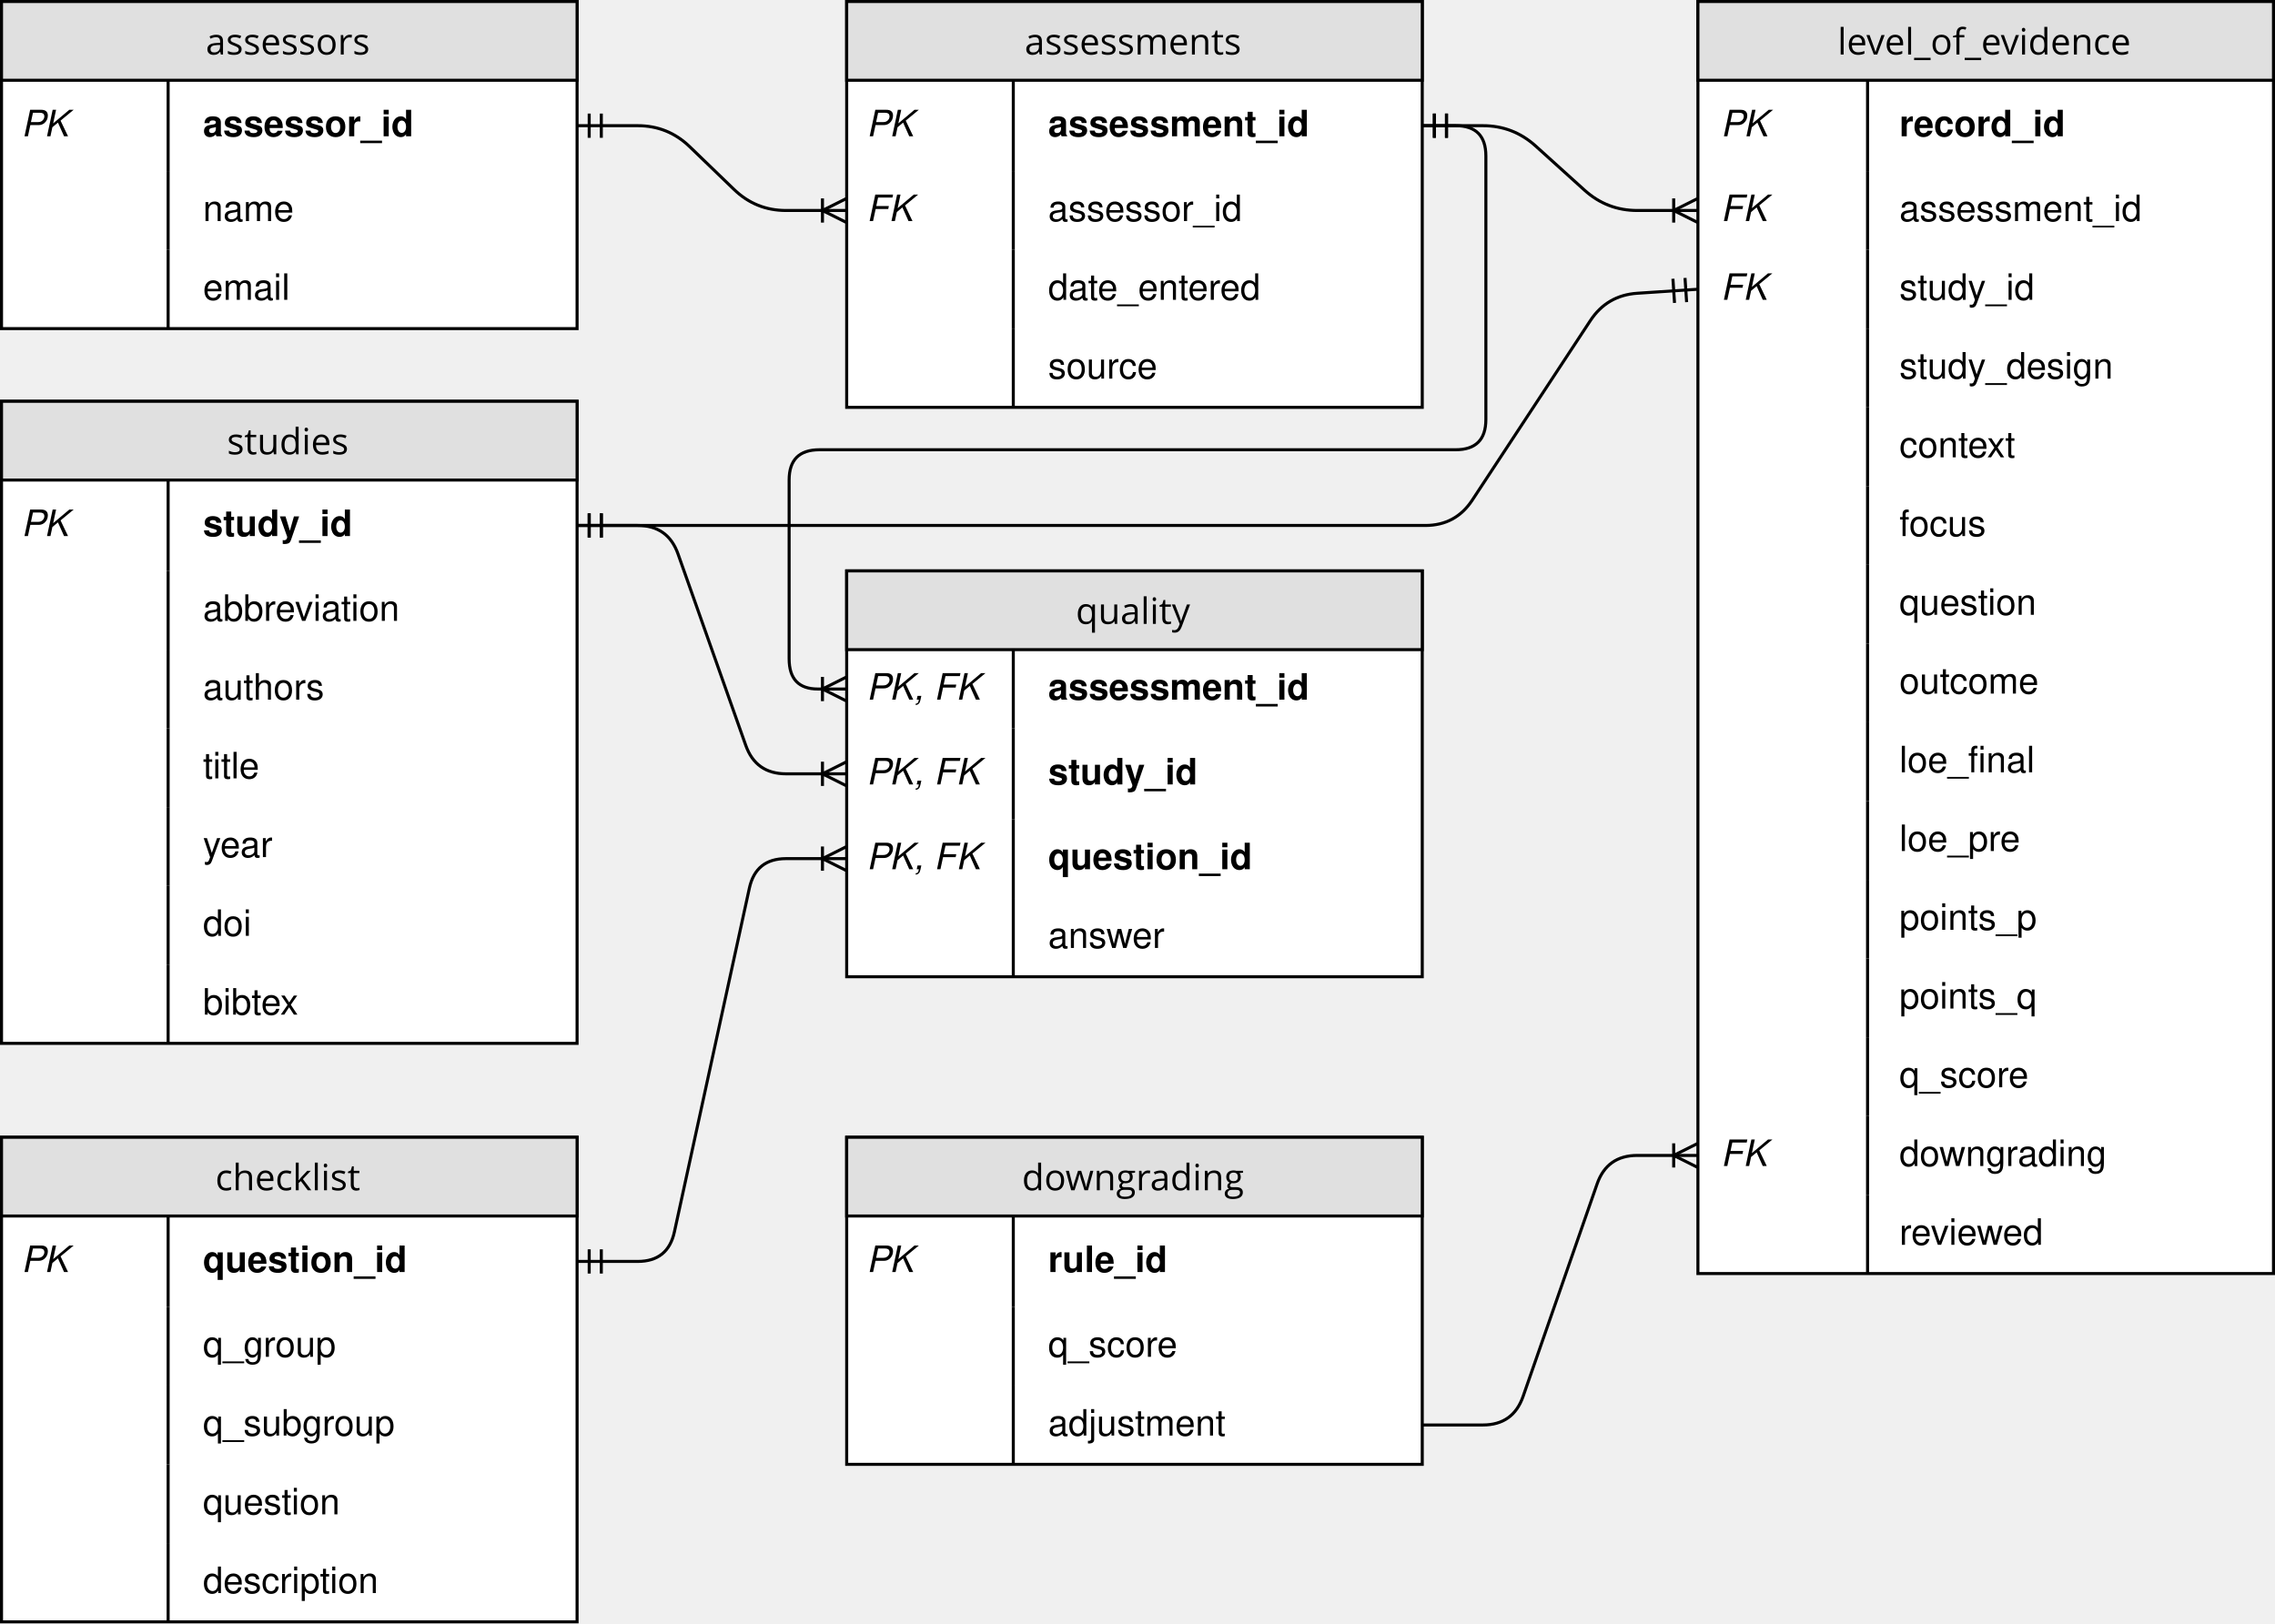
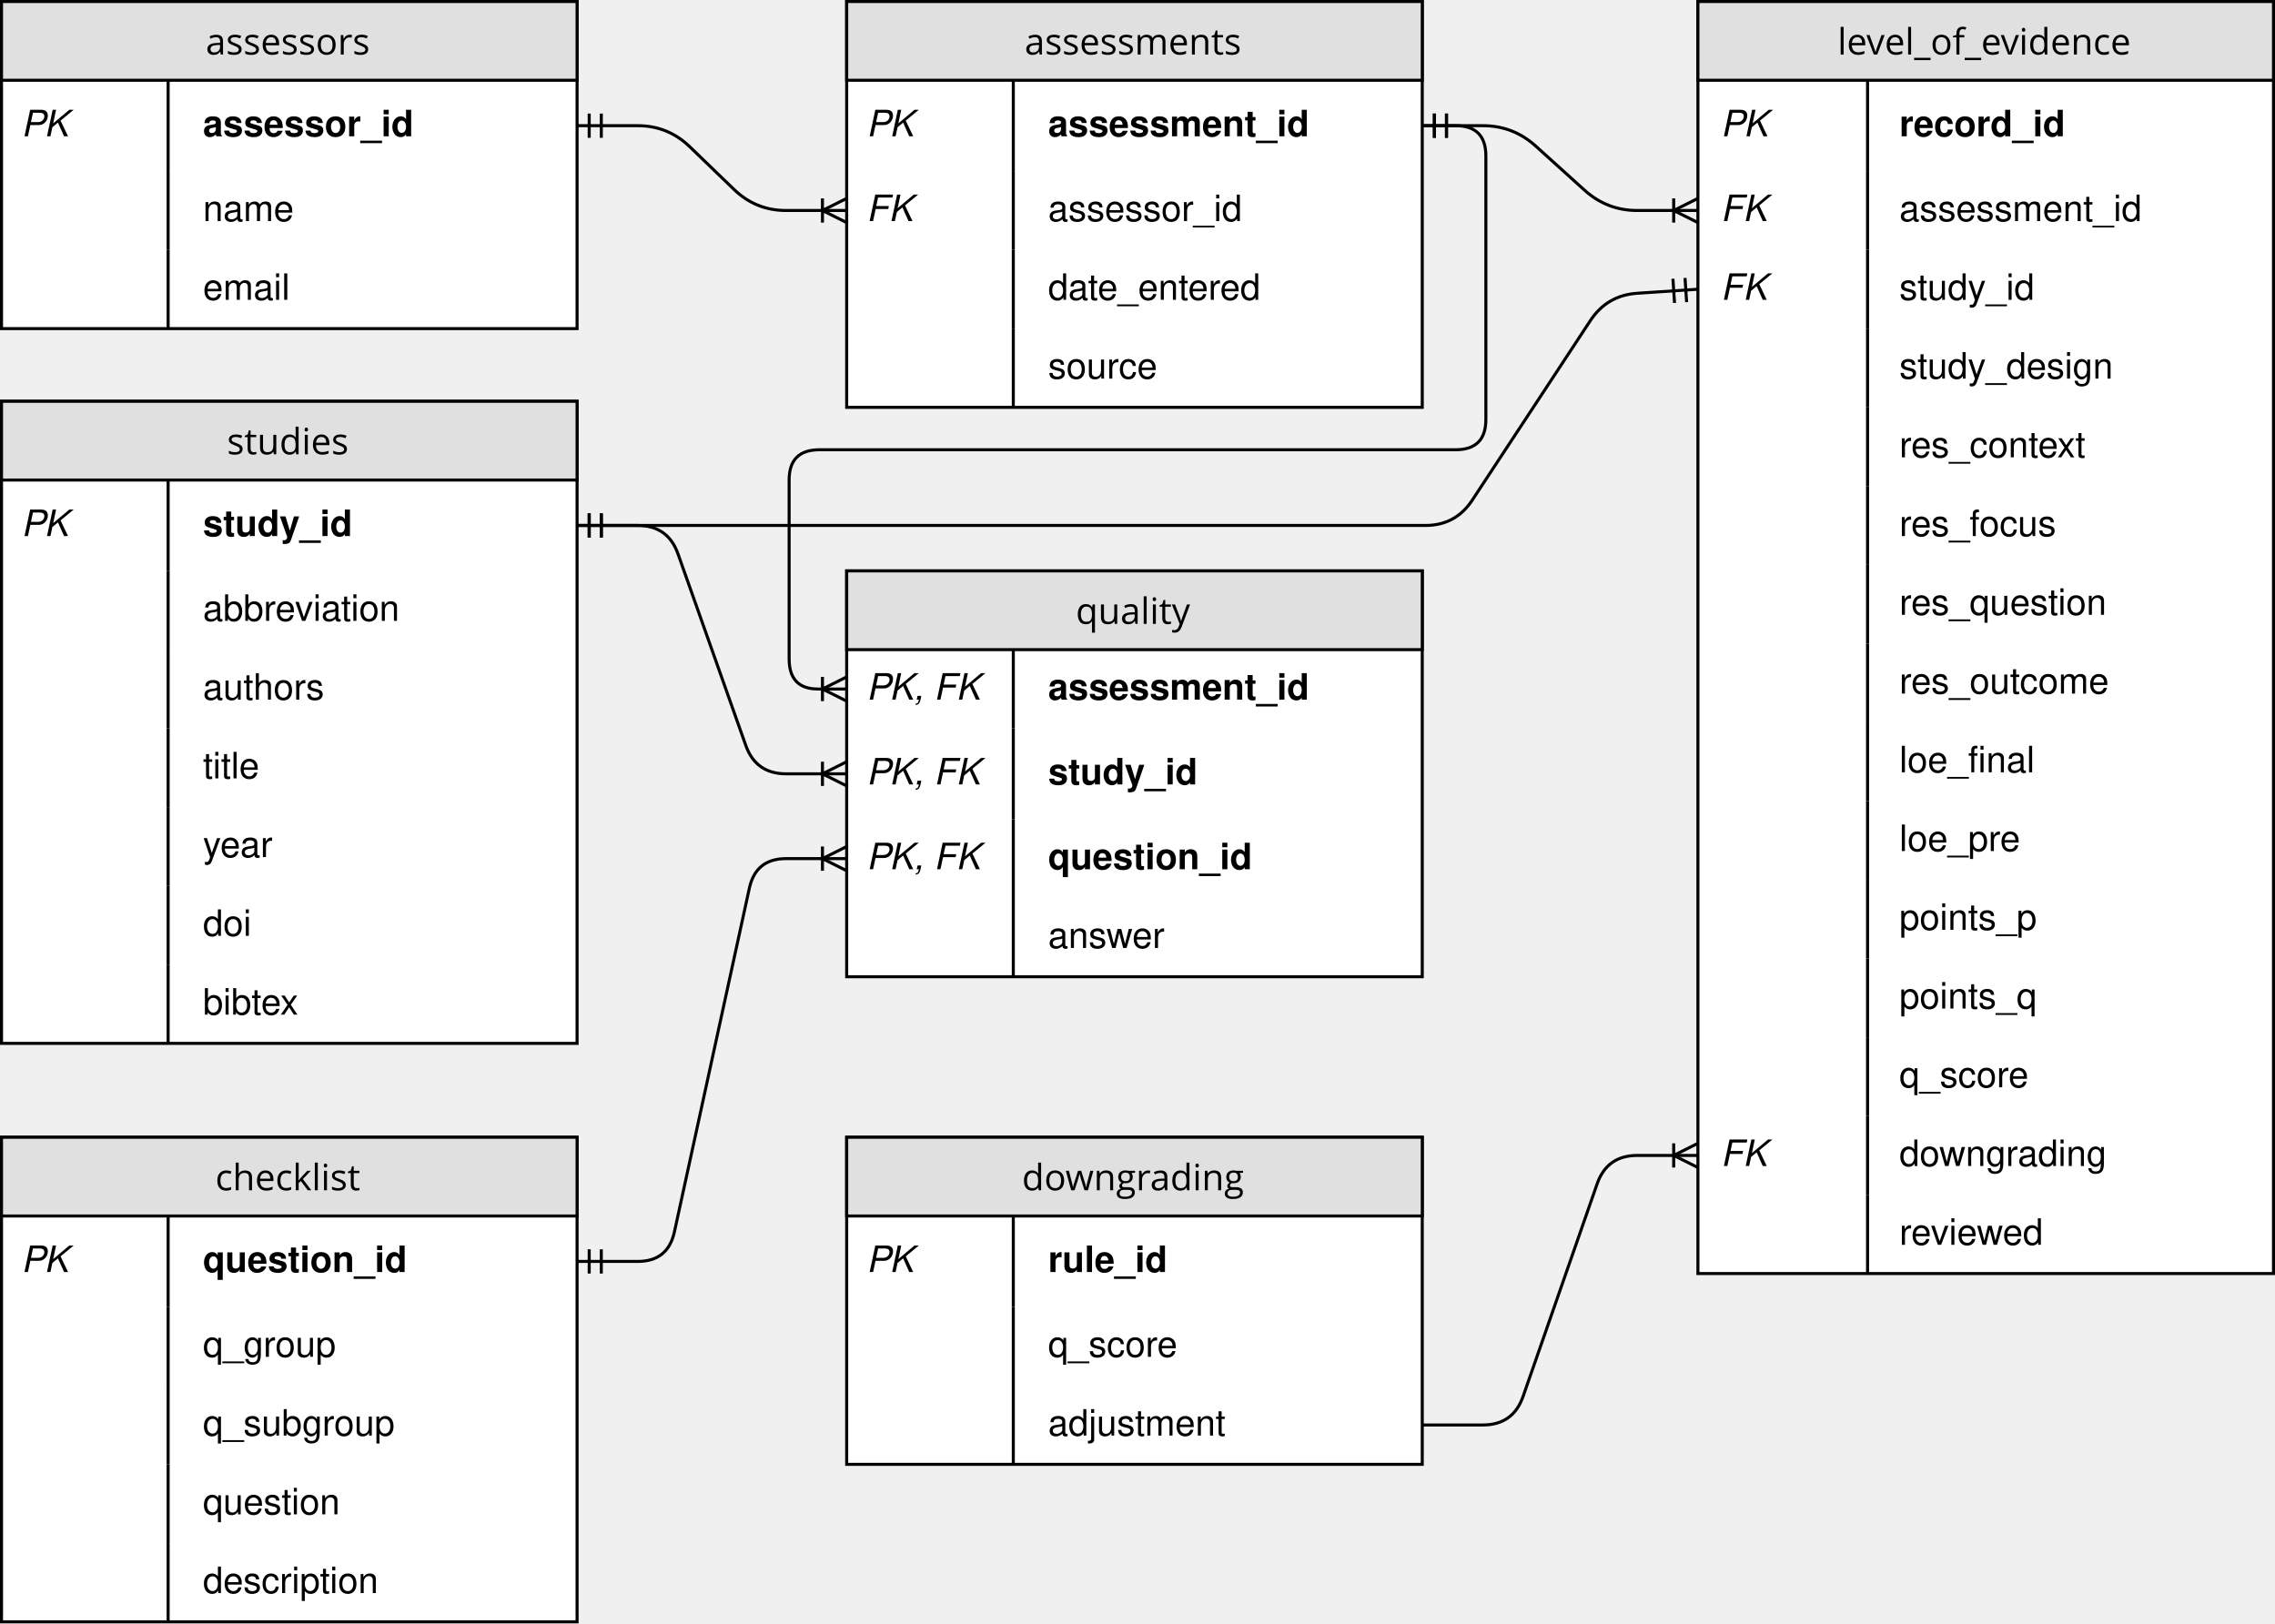
- <svg xmlns="http://www.w3.org/2000/svg" style="background-color: rgb(255, 255, 255);" width="751px" height="536px" version="1.1" content="&lt;mxfile userAgent=&quot;Mozilla/5.0 (Macintosh; Intel Mac OS X 10.13; rv:57.0) Gecko/20100101 Firefox/57.0&quot; version=&quot;7.7.6&quot; editor=&quot;www.draw.io&quot; type=&quot;github&quot;&gt;&lt;diagram id=&quot;3a415c6c-6b06-0d9a-54fb-458513203e66&quot; name=&quot;Page-1&quot;&gt;7V3Rkps2FP0av3YQGGw/1tuknWkyzWQ70/bJIxutTYORF+Tddb++kpGwjcALBgvYuUkmY4QQgnuOpHt0JUbOw/bt1xjvNl+pT8KRbflvI+eXkW3PXIv/LxIOaYJnyYR1HPhpEjolPAb/EZmosu0DnyQXGRmlIQt2l4krGkVkxS7ScBzT18tsTzS8vOsOr4mW8LjCoZ76V+CzTZo6tSen9N9IsN6oOyNvlp5Z4tWPdUz3kbzfyHaejn/S01usypIPmmywT1/PkpxPI+chppSlv7ZvDyQUr1a9tvS6zyVns3rHJGJVLrDTC15wuJePHpIXEi7o04K8cBtEKyIryg7q5SSvwTbEET+aP9GIPcozFj9ebYLQ/4IPdC/unjD+NtTRfEPj4D+eH4f8FOIJ/HTMpO1tT5QWhOEDDWl8vI9DLPH34spHUaK8V0wSfu039agol/QVv11k/IITpmpJwxDvkmB5rLe4cIvjdRDNKWN0KzOpp/x8WSlpTWeOw2Ad8bQVvxeJxW2E1YmvLleGFQfrECdJdvNtsFKZWEx/kLPSreMf+WI/420QCgL9sSMRN8Ejjnghc93E0uovJGbk7SxJmvxXQreExQee5S1HR0nPsYTB6wnraCazbM5wPlawxZJf66zoE8b4DwmzYsg5GuRisqKxv+AZNKht8E785E/LAhx+51zH0VqcnTO6k28xJE/KsrGsq/i9PLemslaady5eVcDp/rNM3ga+fyz1HIIRPWI82eFVEK2/pHfxxqek7/JuIonyIp/Co8U3vDBuMIEIhhleZuzY0SBixzfnzvk//i4frJ/ckcuf9IEfo9Mx/yeyx+yBRhwkODiamnAIvxIB47kf092fHLREPe05E1EhSuzKKJGo4JyshAqnBVCMNVB8+70xGi4QUGDZqqC4REBrAHjPxuIxpTXPrWvrpnVKTJt1kLIOF51MUcOANIu77p0Mrvc8vI0kSbLlTwVNQZOmoAXquxWpr5qIRkjQO4TPwP3K3B+XGfdO5G/D5AghzeYJ2/sHIH5z4hcAQWsLSok/rTgSbAcFeh8AzL/O/Mosz3kI6LpDYI76bgnxubsv3j+Qv8NeH1lTc+z3NCD0lPntGbwG9XVruiXW7HE3P9FMzKvKa8+A5p3S3Bmbo/kUaF6L5pMSa/aY5jPNxE90tU+A5J2S3LMMjuStobC8HySflVizxyRHekP+vOePGlAYtHdL9KlBrQ7pbT0Q/QrRM9YMiOm23pjTPVvxgoDoXRLdVnKZCaLbukALRL9C9Iw0QyK6Lr+GlCyeggiHQPVOqe4YFOIKAjKA6teoXleK7wPVdbVVUH0XQ5/eLdE9g1JcgR4LRL9GdK/EnH0muh5Ilb6RxQ6Y3inTZwb1uIJZVmD6NaaPS8zZY6Y7upsumf4MTO+S6Q4yKMg54KfXYrozQD/d0f3050WyojB475joVZdNtAIC8NLrEX2AXrqjD959+hqtY+zzlwlk75TsnkFJztHH7xAYW2M5zACH82NdoYvJS0BeiQ/E75T4M4MS3Rgkulq9/HiAEt1Yj6RJV77RuCBmDtZaj4a91np821LrLBa/EdT0cB0FNVhpdd/V1uOyyJ8rc0HVkNHG6ltXFw9hvXWNNZfNAzgNLLF2dW0wwhDF1epwsj7NTS6tdnXlsKck78nqC7ese2+N2K2YVZcHyBYHELTVLbNNrp12dbmgp8zuCbGbL580QWzd/RerowMCjuGHdwzRpKrOpOLAGyFNFyFgAw4DbqFbtr6zH26hrheAW1jdLXSbr/Yx4BZ6uu+Pl0sx2YBhNV/Lg8j6dDfpHnqDCR7qiXuYUafXo0hP9/rxnm0KpxeA2wa5bdJB9AYTL9QXbtsl5uwXt/UQIRawEETdbpltducsiO6vx+zm4UAmNsvSe+0DwTEQu1tim9wrazKYPrsfxM4o029iF0X1BsDrbnltcnusCXTY9Xg9jA5bn4JbBktRYaB2p9Q2uSHWBAJ261G7ecCuCWrrs2OrDVn9CIOkYO9amIkdfaiZ2DGaVGtAskFEI6zpc25qY0WYjL3vZOyk1zG6U4jRbTIZm/Gq15OxU30K7nkhPiAI27W0OYqsz3ST87BqXqj/g8iezNVMy7r4Xo0ip7qc97xI9kugd/f0NjkVO9UFQKD3VXo3/56hCXrrqh7siN4LchudjZ1CJH49cg8iEn+q63o+SVZxsAN+d89vox8wGswXjHrC7+ZfMDLxzSLdqle3WgKNdzRsjddRny6pLfK2sRHDTBd5431IQOC9r8A767XAiyxQeJsovLNBKLzIKpJ4YfvO9rhf8L3j+sQ3qfciazCCbw9pfyJUr0eYyNLlX+z/u0/YVjwKUL89D7I+241+5t4C/bfmV/OsQQjAyKoQ17lhW+X8kcj/OY6Pb/HT9y2O/D9S1gmfsOgEfx/x4W/5eo8H/4gDzht++Bawv1W5/PfpTKmvlNB9vJK1UiuVmSKWyIZkRuKvyVUSnbPGKnSZZGJMQsyCF3JRj6JXLu/xTWDo5LN5ly6blx+OpU8kLzrZTSsH5Qpy8wWlr0EriBsFH86ySYiX1tdVX4HLvtjnXq2XO8ltAeHMcvhLa3BCY2aEigCtoF0Ja6velkMmYIfvR6vR6NPpzLwMxry1+ZN+xdHhvnjNWoRzwCoVsDd4zfaFU4BFNwI2j1e7Gl5vgMi0KPqMdx7soHdRoIF9MA0s82/f1cAU1Rp1lwUfoUt3IxUDYpDC2pPCysZOFzL9rBgqNXWwVsZRBR+mEzoYv9CCbe+vO8aVR8i5piO1WzdTL7rqCVtPGRDDp2VyabkmVtFLbkMmnekqKbQBN2jid9+hphVj6/onrHm40zigWRNgUiib6YIpNAE3NAF1hwbdjAJ0UZT7Oa/cpQL2t6eM1ye80djJ2WAWxvdEGZ8NYmU8QgVTX5mnD3sZ91JZekcvqBldVXHY0I6whAr6EhCW7uhWvoeVlP/9CLJCeh8DQVb3EZVSHnYTZYXKxGX41FUbg8qGjDcaXYV0ORn8xzsxvjsZGdm6juxjRhbH4RN8NbVryhsNsbJ19RgIn/Mjb54q6tKRLPhMSRoWAuzulN1GZSKkvMv+07tDnejmPnzaYR+uTwRphm0vQK080rI0Ou1aTFta01z02buhbGpfovNItlSy7y5wzcnvgDbNyTJVA9fGuYKcfEHtRa4hu8JuyR8MO0Vhu7P3u+f7Bj3mglgd70bs5EGYbf15D+xUCMn/YNgZF7Q7Vfy3+zY8SrqVNp/YtzY8uYK8fEFtgqfCrNUHA08msZ+jZ9xxr+Wp9RdZuLV9G3gmuYLcfEFtgqdmSD4fAW7omkY4/DjAqRJ9eOdA/VxXoyhdu8+yL+e9nIqR+rVXljiXFZY7ZJUuLMllV55Z6WNYzfKrBQs3LlzhhzGl7Dx7jHebr9QnIsf/&lt;/diagram&gt;&lt;/mxfile&gt;">
+ <svg xmlns="http://www.w3.org/2000/svg" style="background-color: rgb(255, 255, 255);" width="751px" height="536px" version="1.1" content="&lt;mxfile userAgent=&quot;Mozilla/5.0 (Macintosh; Intel Mac OS X 10.13; rv:57.0) Gecko/20100101 Firefox/57.0&quot; version=&quot;7.7.6&quot; editor=&quot;www.draw.io&quot; type=&quot;device&quot;&gt;&lt;diagram id=&quot;3a415c6c-6b06-0d9a-54fb-458513203e66&quot; name=&quot;Page-1&quot;&gt;7Z1bk5s4Fsc/jV+3uBhsP457k9mqSWpS6ana2SeXDGqbCUZukLvb8+lXMhK2EXjAYCFSJ0mljABxOeeny19HYuI+7T5+TdF++5WEOJ44Vvgxcf89cZyFZ7H/ecIxT/AtkbBJozBPss8Jz9HfWCTKww5RiLOrAykhMY3214kBSRIc0Ks0lKbk/fqwFxJfX3WPNlhJeA5QrKb+NwrpNk+dO7Nz+n9wtNnKK9v+It+zRsGPTUoOibjexHFfTn/y3Tsk8xIPmm1RSN4vktxPE/cpJYTmv3YfTzjmr1a+tvy8zzV7i/tOcUKbnODkJ7yh+CAePcZvOF6RlxV+YzZIAixulB7ly8neo12MEra1fCEJfRZ7LLYdbKM4/IKO5MCvnlH2NuTWckvS6G92PIrZLpslsN0pFbZ3fJ5bFMdPJCbp6ToutvjfqzOfeY7iWinO2Lnf5KPapaSv6OPqwC8oo/IuSRyjfRatT/fNT9yhdBMlS0Ip2YmD5FN+vr4pYU13ieJok7C0gF0Lp/wy3Oo4lKdLw/KNTYyyrLj4LgrkQTQlP/BF7tbpj3ixn9EuijlAv+9xwkzwjBKWyVI1sbD6G04p/rhIEib/FZMdpumRHfJRwlHgORVu8H72dXshDtle+PlUui0SfG2KrM8+xn4IN6t2OVdxuRQHJA1X7ADF1bZoz3+yp6URir8z1lGy4XuXlOzFW4zxi7RsKu6V/15fWlNaKz92yV9VxHD/RSTvojA85Xrpggk5+Xi2R0GUbL7kV/Gn56Tv4mo8ibAsX+KTxbcsM2Yw7hEUUbQu6NiTKKGnN+ct2T/2Lp+sf3kTjz3pE9u2z9vsHz88pU8kYU6CopOpMXPhd8zdeBmmZP8Hc1osn/aSRLvSS5zGXiK8gjHZyCvcHpxiqjjFt986e8OVB1RYtqlTXHtAbw7wTzbmjymseWldRzWtW2PaooIU93BVyVQVDLZicc97kMHVmoeVkTjLduypoCjoUhT0gL7XEH1ZRHTyBLVC+AzsN2Z/WmfcB8Hfh8lt21ZsntFDeATwBwZ/3rAl2I8XqHUAkN+c/DNFI0LfqwGfdff5+wf4B4Tftub66PcVRzCU/P4M3gJ91ZpejTUNZn2mmDjF2YrdLnsCCqgPiro71Yf6HFBvhfqsxpoGo76oRP2FBIcMQB8UdN/S2KK3xkK6GaAvaqxpMOi2Wphz0l8P7HEjAg34YWGfa9TtbLXMB9hvwF6QMyLaHbVA57STAw1YZgD7kLA7Uj7TAbujCrYA+w3YC3DGBLsqx8YEr16iBMWA+qCouxqFuYoADUD9Fup15jQZdVV95ajvU6jThwXd1yjLVeizAPot0P0ac5oMuhpYlb+R1R5IH5T0hUZdrmLUFUi/Rfq0xpwGk+6qXXVB+iuQPiTprq1RlHOhn96KdHeE/XRX7ae/rrKAQON9YNCbTqPoxQmgl94O9BH20l218R6S92STopC9TIB9UNh9jZKcq7bfIVC2xfSYETbnp6pCl+K3CL/jEMAfFPyFRoluChJdq1p+OkKJbqpG1OQz4UhaETsHc68n4557Pb1v6nURm9/J1dSQHelqMPPqsbOvp3XRPzfGgpp5Rh+zcT1VPIT51y3mYHYP5NQw5dpTtcEEQRRXr83J9pjrnGrtqcqhoZAbMhPDq6veewO7F7Oq8gDeoQiCtoYlW+dcak+VCwwl2xCwu0+n1AG22v3ns6UjDB3Dn75jaM+a6kwyDryTp6kiBCzIoaFb6NXN9TSjW6jqBdAtbN4t9LrP+NHQLfTVvj9ar/lgA4IZfT03ItvjrrN76I8meMiQ7mGBjtGtSF/t9aMD3VYOLwDbGtnW2UH0RxMvZArbTo05zWJbDRGiEY1B1B2WbL0raUF0fzuyu4cD6Vg8S621jxilAPawYOtcN2s2mjrbDLALZMwGuyqqNwKuh+Va5zJZM6iw23E9jgpbHYJbR2t+w4D2oGjrXBRrBgG77dDuHrCrA211dCzY4uBHHGUV69jCSOzkpxqJndqzZgVI0Yjo5GvqmJtcXBEGYx87GDszOkZ3DjG6XQZjC66MHoydq0Nwryv+QUFYrqXPVmR70nWOw8pxIfMbkYaM1czrqnijWpFzVc57XWWHNeA9PN46h2LnqgAIeN/Eu/v3DXXgrap6sCq6EXBrHY2dQyR+O7hHEYk/V3W9EGdBGu2B7+H51voxo9F8zcgQvrt/zUjH94tUq95cagk03sm4NV5Xfr6ktcjbx0IMi4rvZR1iDALvYwXehdECr22BwttF4V2MQuG1rSqJF5bv7I99qw/wdeq9tjUawddA7M9AGd3CtC1V/kXhX4eM7vijAPr99SDb0671s/cW6L8tv5xnjUIAtq0GcZ1bupOdP5yEv6Tp6S1++r5DSfh7Th3vE1btYO8jPf4pXu9p4398g3HDNj8i+qfMl/0+76ntK2XkkAbiruRMZSrB4ofZ4kAcbvBNiC6psSq7TCIxxTGi0Ru+uo+qVy6u8Y370LnP5l932fxycyx/InHS2W5KPnYpI6+cUf4alIyYUdDx4jDh4rX368mvwBVf7PNu3pc3Ky0B4S5K/pffwdkbCyM0dNAG2hW3tqxtmctE9Pj9ZDWSfDrvWda5MStt/iBfUXJ8rL8WJcKlw0oV0Bh/LdaFkw5r3+mwZX91mvnrHS4yr4o+Y5UHPapVFGhgP5kGVvRv/1EDk6h1qi4rPkKXr0bKG8QghfUnhamafJ1S0lkH66UdVfFhOq6DsRMtWPa+Rce4hw/W6Rh6UVVPWHpKgxjevhCQy4fqEMMXqkoKZcAdmvjDV6jpxdiq/glzHoxsB+gUyhaqYApFwB1FgFNjZLNaAaooyvo576xLBfT3p4y3B15r7ORiNBPjDVHGF6OYGW/bFUNfRU8f1jL++ZWlxl+56UVYsivqEhCWNHUrz7CbGWRlq3UMBFm1EJXsh1c5/Zi5TlyGT1313ai8g3it0VW2KidD/7EN8aOQkW1H1ZFDRPHq1HyCr6YOjbzWECtHVY8B+FsRVs7DdeJ+ivKKz5TkYSFA96B0a5WJbNm7NB9vQ3SiMzhm8y3tqCdArT7SsjY67VZMW8VrFzd/EbkmlyG6DFyTCr0xgWtueQW0eUmWaRq4Ni1l5JYz6i9yzXYarJY8bt+pitKVZawxvuOUglhd/07fKTthsfTnI3ynQUj+uH1nWlHuFD07Y5zHleqSsPnMubfgKWXklzPq03kajFqN23kK0e/Se6Smb4zz+HL+RRFu7dznPLNSRl45oz6dp2VIPmsBbsmGJCgereMUcYnGeE55xVdHIt26znKux73chpH6rWeWuNc3LFbIqp1YUjpc9sxqH8PqdrycsHDnxBW2mRJCLw9P0X77lYSYH/F/&lt;/diagram&gt;&lt;/mxfile&gt;">
  <defs>
    <clipPath id="mx-clip-625-27-120-28-0">
      <rect x="625" y="27" width="120" height="28" />
    </clipPath>
    <clipPath id="mx-clip-566-27-45-28-0">
      <rect x="566" y="27" width="45" height="28" />
    </clipPath>
    <clipPath id="mx-clip-625-57-120-24-0">
      <rect x="625" y="57" width="120" height="24" />
    </clipPath>
    <clipPath id="mx-clip-566-57-45-24-0">
      <rect x="566" y="57" width="45" height="24" />
    </clipPath>
    <clipPath id="mx-clip-625-83-120-24-0">
      <rect x="625" y="83" width="120" height="24" />
    </clipPath>
    <clipPath id="mx-clip-566-83-45-24-0">
      <rect x="566" y="83" width="45" height="24" />
    </clipPath>
    <clipPath id="mx-clip-625-109-120-24-0">
      <rect x="625" y="109" width="120" height="24" />
    </clipPath>
    <clipPath id="mx-clip-625-135-120-24-0">
      <rect x="625" y="135" width="120" height="24" />
    </clipPath>
    <clipPath id="mx-clip-625-161-120-24-0">
      <rect x="625" y="161" width="120" height="24" />
    </clipPath>
    <clipPath id="mx-clip-625-187-120-24-0">
      <rect x="625" y="187" width="120" height="24" />
    </clipPath>
    <clipPath id="mx-clip-625-213-120-24-0">
      <rect x="625" y="213" width="120" height="24" />
    </clipPath>
    <clipPath id="mx-clip-625-239-120-24-0">
      <rect x="625" y="239" width="120" height="24" />
    </clipPath>
    <clipPath id="mx-clip-625-265-120-24-0">
      <rect x="625" y="265" width="120" height="24" />
    </clipPath>
    <clipPath id="mx-clip-625-291-120-24-0">
      <rect x="625" y="291" width="120" height="24" />
    </clipPath>
    <clipPath id="mx-clip-625-317-120-24-0">
      <rect x="625" y="317" width="120" height="24" />
    </clipPath>
    <clipPath id="mx-clip-625-343-120-24-0">
      <rect x="625" y="343" width="120" height="24" />
    </clipPath>
    <clipPath id="mx-clip-625-369-120-24-0">
      <rect x="625" y="369" width="120" height="24" />
    </clipPath>
    <clipPath id="mx-clip-566-369-45-24-0">
      <rect x="566" y="369" width="45" height="24" />
    </clipPath>
    <clipPath id="mx-clip-625-395-120-24-0">
      <rect x="625" y="395" width="120" height="24" />
    </clipPath>
    <clipPath id="mx-clip-65-27-120-28-0">
      <rect x="65" y="27" width="120" height="28" />
    </clipPath>
    <clipPath id="mx-clip-5-27-45-28-0">
      <rect x="5" y="27" width="45" height="28" />
    </clipPath>
    <clipPath id="mx-clip-65-57-120-24-0">
      <rect x="65" y="57" width="120" height="24" />
    </clipPath>
    <clipPath id="mx-clip-65-83-120-24-0">
      <rect x="65" y="83" width="120" height="24" />
    </clipPath>
    <clipPath id="mx-clip-65-159-120-28-0">
      <rect x="65" y="159" width="120" height="28" />
    </clipPath>
    <clipPath id="mx-clip-5-159-45-28-0">
      <rect x="5" y="159" width="45" height="28" />
    </clipPath>
    <clipPath id="mx-clip-65-189-120-24-0">
      <rect x="65" y="189" width="120" height="24" />
    </clipPath>
    <clipPath id="mx-clip-65-215-120-24-0">
      <rect x="65" y="215" width="120" height="24" />
    </clipPath>
    <clipPath id="mx-clip-65-241-120-24-0">
      <rect x="65" y="241" width="120" height="24" />
    </clipPath>
    <clipPath id="mx-clip-65-267-120-24-0">
      <rect x="65" y="267" width="120" height="24" />
    </clipPath>
    <clipPath id="mx-clip-65-293-120-24-0">
      <rect x="65" y="293" width="120" height="24" />
    </clipPath>
    <clipPath id="mx-clip-65-319-120-24-0">
      <rect x="65" y="319" width="120" height="24" />
    </clipPath>
    <clipPath id="mx-clip-65-402-120-28-0">
      <rect x="65" y="402" width="120" height="28" />
    </clipPath>
    <clipPath id="mx-clip-5-402-45-28-0">
      <rect x="5" y="402" width="45" height="28" />
    </clipPath>
    <clipPath id="mx-clip-65-432-120-24-0">
      <rect x="65" y="432" width="120" height="24" />
    </clipPath>
    <clipPath id="mx-clip-65-458-120-24-0">
      <rect x="65" y="458" width="120" height="24" />
    </clipPath>
    <clipPath id="mx-clip-65-484-120-24-0">
      <rect x="65" y="484" width="120" height="24" />
    </clipPath>
    <clipPath id="mx-clip-65-510-120-24-0">
      <rect x="65" y="510" width="120" height="24" />
    </clipPath>
    <clipPath id="mx-clip-344-402-120-28-0">
      <rect x="344" y="402" width="120" height="28" />
    </clipPath>
    <clipPath id="mx-clip-284-402-45-28-0">
      <rect x="284" y="402" width="45" height="28" />
    </clipPath>
    <clipPath id="mx-clip-344-432-120-24-0">
      <rect x="344" y="432" width="120" height="24" />
    </clipPath>
    <clipPath id="mx-clip-344-458-120-24-0">
      <rect x="344" y="458" width="120" height="24" />
    </clipPath>
    <clipPath id="mx-clip-344-215-120-24-0">
      <rect x="344" y="215" width="120" height="24" />
    </clipPath>
    <clipPath id="mx-clip-284-215-45-24-0">
      <rect x="284" y="215" width="45" height="24" />
    </clipPath>
    <clipPath id="mx-clip-344-241-120-28-0">
      <rect x="344" y="241" width="120" height="28" />
    </clipPath>
    <clipPath id="mx-clip-284-241-45-28-0">
      <rect x="284" y="241" width="45" height="28" />
    </clipPath>
    <clipPath id="mx-clip-344-271-120-24-0">
      <rect x="344" y="271" width="120" height="24" />
    </clipPath>
    <clipPath id="mx-clip-284-271-45-24-0">
      <rect x="284" y="271" width="45" height="24" />
    </clipPath>
    <clipPath id="mx-clip-344-297-120-24-0">
      <rect x="344" y="297" width="120" height="24" />
    </clipPath>
    <clipPath id="mx-clip-344-27-120-28-0">
      <rect x="344" y="27" width="120" height="28" />
    </clipPath>
    <clipPath id="mx-clip-284-27-45-28-0">
      <rect x="284" y="27" width="45" height="28" />
    </clipPath>
    <clipPath id="mx-clip-344-57-120-24-0">
      <rect x="344" y="57" width="120" height="24" />
    </clipPath>
    <clipPath id="mx-clip-284-57-45-24-0">
      <rect x="284" y="57" width="45" height="24" />
    </clipPath>
    <clipPath id="mx-clip-344-83-120-24-0">
      <rect x="344" y="83" width="120" height="24" />
    </clipPath>
    <clipPath id="mx-clip-344-109-120-24-0">
      <rect x="344" y="109" width="120" height="24" />
    </clipPath>
  </defs>
  <g transform="translate(0.5,0.5)">
    <rect x="560" y="0" width="190" height="420" fill="#ffffff" stroke="#000000" pointer-events="none" />
    <path d="M 560 26 L 560 0 L 750 0 L 750 26 Z" fill="#e0e0e0" stroke="#000000" stroke-miterlimit="10" pointer-events="none" />
    <g fill="#000000" font-family="Open Sans" text-anchor="middle" font-size="12px">
      <text x="654.5" y="17.5">level_of_evidence</text>
    </g>
    <path d="M 560 26 M 750 26 M 750 56 M 560 56" fill="none" stroke="#000000" stroke-miterlimit="10" pointer-events="none" />
    <g fill="#000000" font-family="Helvetica" font-weight="bold" clip-path="url(#mx-clip-625-27-120-28-0)" font-size="12px">
      <text x="626.5" y="44.5">record_id</text>
    </g>
    <path d="M 561 26 M 616 26 L 616 56 M 561 56" fill="none" stroke="#000000" stroke-miterlimit="10" pointer-events="none" />
    <g fill="#000000" font-family="Helvetica" font-style="italic" clip-path="url(#mx-clip-566-27-45-28-0)" font-size="12px">
      <text x="567.5" y="44.5">PK</text>
    </g>
    <path d="M 560 56 M 750 56 M 750 82 M 560 82" fill="none" stroke="#000000" stroke-miterlimit="10" pointer-events="none" />
    <g fill="#000000" font-family="Helvetica" clip-path="url(#mx-clip-625-57-120-24-0)" font-size="12px">
      <text x="626.5" y="72.5">assessment_id</text>
    </g>
    <path d="M 561 56 M 616 56 L 616 82 M 561 82" fill="none" stroke="#000000" stroke-miterlimit="10" pointer-events="none" />
    <g fill="#000000" font-family="Helvetica" font-style="italic" clip-path="url(#mx-clip-566-57-45-24-0)" font-size="12px">
      <text x="567.5" y="72.5">FK</text>
    </g>
    <path d="M 560 82 M 750 82 M 750 108 M 560 108" fill="none" stroke="#000000" stroke-miterlimit="10" pointer-events="none" />
    <g fill="#000000" font-family="Helvetica" clip-path="url(#mx-clip-625-83-120-24-0)" font-size="12px">
      <text x="626.5" y="98.5">study_id</text>
    </g>
    <path d="M 561 82 M 616 82 L 616 108 M 561 108" fill="none" stroke="#000000" stroke-miterlimit="10" pointer-events="none" />
    <g fill="#000000" font-family="Helvetica" font-style="italic" clip-path="url(#mx-clip-566-83-45-24-0)" font-size="12px">
      <text x="567.5" y="98.5">FK</text>
    </g>
    <path d="M 560 108 M 750 108 M 750 134 M 560 134" fill="none" stroke="#000000" stroke-miterlimit="10" pointer-events="none" />
    <g fill="#000000" font-family="Helvetica" clip-path="url(#mx-clip-625-109-120-24-0)" font-size="12px">
      <text x="626.5" y="124.5">study_design</text>
    </g>
    <path d="M 561 108 M 616 108 L 616 134 M 561 134" fill="none" stroke="#000000" stroke-miterlimit="10" pointer-events="none" />
    <path d="M 560 134 M 750 134 M 750 160 M 560 160" fill="none" stroke="#000000" stroke-miterlimit="10" pointer-events="none" />
    <g fill="#000000" font-family="Helvetica" clip-path="url(#mx-clip-625-135-120-24-0)" font-size="12px">
-       <text x="626.5" y="150.5">context</text>
+       <text x="626.5" y="150.5">res_context</text>
    </g>
    <path d="M 561 134 M 616 134 L 616 160 M 561 160" fill="none" stroke="#000000" stroke-miterlimit="10" pointer-events="none" />
    <path d="M 560 160 M 750 160 M 750 186 M 560 186" fill="none" stroke="#000000" stroke-miterlimit="10" pointer-events="none" />
    <g fill="#000000" font-family="Helvetica" clip-path="url(#mx-clip-625-161-120-24-0)" font-size="12px">
-       <text x="626.5" y="176.5">focus</text>
+       <text x="626.5" y="176.5">res_focus</text>
    </g>
    <path d="M 561 160 M 616 160 L 616 186 M 561 186" fill="none" stroke="#000000" stroke-miterlimit="10" pointer-events="none" />
    <path d="M 560 186 M 750 186 M 750 212 M 560 212" fill="none" stroke="#000000" stroke-miterlimit="10" pointer-events="none" />
    <g fill="#000000" font-family="Helvetica" clip-path="url(#mx-clip-625-187-120-24-0)" font-size="12px">
-       <text x="626.5" y="202.5">question</text>
+       <text x="626.5" y="202.5">res_question</text>
    </g>
    <path d="M 561 186 M 616 186 L 616 212 M 561 212" fill="none" stroke="#000000" stroke-miterlimit="10" pointer-events="none" />
    <path d="M 560 212 M 750 212 M 750 238 M 560 238" fill="none" stroke="#000000" stroke-miterlimit="10" pointer-events="none" />
    <g fill="#000000" font-family="Helvetica" clip-path="url(#mx-clip-625-213-120-24-0)" font-size="12px">
-       <text x="626.5" y="228.5">outcome</text>
+       <text x="626.5" y="228.5">res_outcome</text>
    </g>
    <path d="M 561 212 M 616 212 L 616 238 M 561 238" fill="none" stroke="#000000" stroke-miterlimit="10" pointer-events="none" />
    <path d="M 560 238 M 750 238 M 750 264 M 560 264" fill="none" stroke="#000000" stroke-miterlimit="10" pointer-events="none" />
    <g fill="#000000" font-family="Helvetica" clip-path="url(#mx-clip-625-239-120-24-0)" font-size="12px">
      <text x="626.5" y="254.5">loe_final</text>
    </g>
    <path d="M 561 238 M 616 238 L 616 264 M 561 264" fill="none" stroke="#000000" stroke-miterlimit="10" pointer-events="none" />
    <path d="M 560 264 M 750 264 M 750 290 M 560 290" fill="none" stroke="#000000" stroke-miterlimit="10" pointer-events="none" />
    <g fill="#000000" font-family="Helvetica" clip-path="url(#mx-clip-625-265-120-24-0)" font-size="12px">
      <text x="626.5" y="280.5">loe_pre</text>
    </g>
    <path d="M 561 264 M 616 264 L 616 290 M 561 290" fill="none" stroke="#000000" stroke-miterlimit="10" pointer-events="none" />
    <path d="M 560 290 M 750 290 M 750 316 M 560 316" fill="none" stroke="#000000" stroke-miterlimit="10" pointer-events="none" />
    <g fill="#000000" font-family="Helvetica" clip-path="url(#mx-clip-625-291-120-24-0)" font-size="12px">
      <text x="626.5" y="306.5">points_p</text>
    </g>
    <path d="M 561 290 M 616 290 L 616 316 M 561 316" fill="none" stroke="#000000" stroke-miterlimit="10" pointer-events="none" />
    <path d="M 560 316 M 750 316 M 750 342 M 560 342" fill="none" stroke="#000000" stroke-miterlimit="10" pointer-events="none" />
    <g fill="#000000" font-family="Helvetica" clip-path="url(#mx-clip-625-317-120-24-0)" font-size="12px">
      <text x="626.5" y="332.5">points_q</text>
    </g>
    <path d="M 561 316 M 616 316 L 616 342 M 561 342" fill="none" stroke="#000000" stroke-miterlimit="10" pointer-events="none" />
    <path d="M 560 342 M 750 342 M 750 368 M 560 368" fill="none" stroke="#000000" stroke-miterlimit="10" pointer-events="none" />
    <g fill="#000000" font-family="Helvetica" clip-path="url(#mx-clip-625-343-120-24-0)" font-size="12px">
      <text x="626.5" y="358.5">q_score</text>
    </g>
    <path d="M 561 342 M 616 342 L 616 368 M 561 368" fill="none" stroke="#000000" stroke-miterlimit="10" pointer-events="none" />
    <path d="M 560 368 M 750 368 M 750 394 M 560 394" fill="none" stroke="#000000" stroke-miterlimit="10" pointer-events="none" />
    <g fill="#000000" font-family="Helvetica" clip-path="url(#mx-clip-625-369-120-24-0)" font-size="12px">
      <text x="626.5" y="384.5">downgrading</text>
    </g>
    <path d="M 561 368 M 616 368 L 616 394 M 561 394" fill="none" stroke="#000000" stroke-miterlimit="10" pointer-events="none" />
    <g fill="#000000" font-family="Helvetica" font-style="italic" clip-path="url(#mx-clip-566-369-45-24-0)" font-size="12px">
      <text x="567.5" y="384.5">FK</text>
    </g>
    <path d="M 560 394 M 750 394 M 750 420 M 560 420" fill="none" stroke="#000000" stroke-miterlimit="10" pointer-events="none" />
    <g fill="#000000" font-family="Helvetica" clip-path="url(#mx-clip-625-395-120-24-0)" font-size="12px">
      <text x="626.5" y="410.5">reviewed</text>
    </g>
    <path d="M 561 394 M 616 394 L 616 420 M 561 420" fill="none" stroke="#000000" stroke-miterlimit="10" pointer-events="none" />
    <rect x="0" y="0" width="190" height="108" fill="#ffffff" stroke="#000000" pointer-events="none" />
    <path d="M 0 26 L 0 0 L 190 0 L 190 26 Z" fill="#e0e0e0" stroke="#000000" stroke-miterlimit="10" pointer-events="none" />
    <g fill="#000000" font-family="Open Sans" text-anchor="middle" font-size="12px">
      <text x="94.5" y="17.5">assessors</text>
    </g>
    <path d="M 0 26 M 190 26 M 190 56 M 0 56" fill="none" stroke="#000000" stroke-miterlimit="10" pointer-events="none" />
    <g fill="#000000" font-family="Helvetica" font-weight="bold" clip-path="url(#mx-clip-65-27-120-28-0)" font-size="12px">
      <text x="66.5" y="44.5">assessor_id</text>
    </g>
    <path d="M 0 26 M 55 26 L 55 56 M 0 56" fill="none" stroke="#000000" stroke-miterlimit="10" pointer-events="none" />
    <g fill="#000000" font-family="Helvetica" font-style="italic" clip-path="url(#mx-clip-5-27-45-28-0)" font-size="12px">
      <text x="6.5" y="44.5">PK</text>
    </g>
    <path d="M 0 56 M 190 56 M 190 82 M 0 82" fill="none" stroke="#000000" stroke-miterlimit="10" pointer-events="none" />
    <g fill="#000000" font-family="Helvetica" clip-path="url(#mx-clip-65-57-120-24-0)" font-size="12px">
      <text x="66.5" y="72.5">name</text>
    </g>
    <path d="M 0 56 M 55 56 L 55 82 M 0 82" fill="none" stroke="#000000" stroke-miterlimit="10" pointer-events="none" />
    <path d="M 0 82 M 190 82 M 190 108 M 0 108" fill="none" stroke="#000000" stroke-miterlimit="10" pointer-events="none" />
    <g fill="#000000" font-family="Helvetica" clip-path="url(#mx-clip-65-83-120-24-0)" font-size="12px">
      <text x="66.5" y="98.5">email</text>
    </g>
    <path d="M 0 82 M 55 82 L 55 108 M 0 108" fill="none" stroke="#000000" stroke-miterlimit="10" pointer-events="none" />
    <rect x="0" y="132" width="190" height="212" fill="#ffffff" stroke="#000000" pointer-events="none" />
    <path d="M 0 158 L 0 132 L 190 132 L 190 158 Z" fill="#e0e0e0" stroke="#000000" stroke-miterlimit="10" pointer-events="none" />
    <g fill="#000000" font-family="Open Sans" text-anchor="middle" font-size="12px">
      <text x="94.5" y="149.5">studies</text>
    </g>
    <path d="M 0 158 M 190 158 M 190 188 M 0 188" fill="none" stroke="#000000" stroke-miterlimit="10" pointer-events="none" />
    <g fill="#000000" font-family="Helvetica" font-weight="bold" clip-path="url(#mx-clip-65-159-120-28-0)" font-size="12px">
      <text x="66.5" y="176.5">study_id</text>
    </g>
    <path d="M 0 158 M 55 158 L 55 188 M 0 188" fill="none" stroke="#000000" stroke-miterlimit="10" pointer-events="none" />
    <g fill="#000000" font-family="Helvetica" font-style="italic" clip-path="url(#mx-clip-5-159-45-28-0)" font-size="12px">
      <text x="6.5" y="176.5">PK</text>
    </g>
    <path d="M 0 188 M 190 188 M 190 214 M 0 214" fill="none" stroke="#000000" stroke-miterlimit="10" pointer-events="none" />
    <g fill="#000000" font-family="Helvetica" clip-path="url(#mx-clip-65-189-120-24-0)" font-size="12px">
      <text x="66.5" y="204.5">abbreviation</text>
    </g>
    <path d="M 0 188 M 55 188 L 55 214 M 0 214" fill="none" stroke="#000000" stroke-miterlimit="10" pointer-events="none" />
    <path d="M 0 214 M 190 214 M 190 240 M 0 240" fill="none" stroke="#000000" stroke-miterlimit="10" pointer-events="none" />
    <g fill="#000000" font-family="Helvetica" clip-path="url(#mx-clip-65-215-120-24-0)" font-size="12px">
      <text x="66.5" y="230.5">authors</text>
    </g>
    <path d="M 0 214 M 55 214 L 55 240 M 0 240" fill="none" stroke="#000000" stroke-miterlimit="10" pointer-events="none" />
    <path d="M 0 240 M 190 240 M 190 266 M 0 266" fill="none" stroke="#000000" stroke-miterlimit="10" pointer-events="none" />
    <g fill="#000000" font-family="Helvetica" clip-path="url(#mx-clip-65-241-120-24-0)" font-size="12px">
      <text x="66.5" y="256.5">title</text>
    </g>
    <path d="M 0 240 M 55 240 L 55 266 M 0 266" fill="none" stroke="#000000" stroke-miterlimit="10" pointer-events="none" />
    <path d="M 0 266 M 190 266 M 190 292 M 0 292" fill="none" stroke="#000000" stroke-miterlimit="10" pointer-events="none" />
    <g fill="#000000" font-family="Helvetica" clip-path="url(#mx-clip-65-267-120-24-0)" font-size="12px">
      <text x="66.5" y="282.5">year</text>
    </g>
    <path d="M 0 266 M 55 266 L 55 292 M 0 292" fill="none" stroke="#000000" stroke-miterlimit="10" pointer-events="none" />
    <path d="M 0 292 M 190 292 M 190 318 M 0 318" fill="none" stroke="#000000" stroke-miterlimit="10" pointer-events="none" />
    <g fill="#000000" font-family="Helvetica" clip-path="url(#mx-clip-65-293-120-24-0)" font-size="12px">
      <text x="66.5" y="308.5">doi</text>
    </g>
    <path d="M 0 292 M 55 292 L 55 318 M 0 318" fill="none" stroke="#000000" stroke-miterlimit="10" pointer-events="none" />
    <path d="M 0 318 M 190 318 M 190 344 M 0 344" fill="none" stroke="#000000" stroke-miterlimit="10" pointer-events="none" />
    <g fill="#000000" font-family="Helvetica" clip-path="url(#mx-clip-65-319-120-24-0)" font-size="12px">
      <text x="66.5" y="334.5">bibtex</text>
    </g>
    <path d="M 0 318 M 55 318 L 55 344 M 0 344" fill="none" stroke="#000000" stroke-miterlimit="10" pointer-events="none" />
    <rect x="0" y="375" width="190" height="160" fill="#ffffff" stroke="#000000" pointer-events="none" />
    <path d="M 0 401 L 0 375 L 190 375 L 190 401 Z" fill="#e0e0e0" stroke="#000000" stroke-miterlimit="10" pointer-events="none" />
    <g fill="#000000" font-family="Open Sans" text-anchor="middle" font-size="12px">
      <text x="94.5" y="392.5">checklist</text>
    </g>
    <path d="M 0 401 M 190 401 M 190 431 M 0 431" fill="none" stroke="#000000" stroke-miterlimit="10" pointer-events="none" />
    <g fill="#000000" font-family="Helvetica" font-weight="bold" clip-path="url(#mx-clip-65-402-120-28-0)" font-size="12px">
      <text x="66.5" y="419.5">question_id</text>
    </g>
    <path d="M 0 401 M 55 401 L 55 431 M 0 431" fill="none" stroke="#000000" stroke-miterlimit="10" pointer-events="none" />
    <g fill="#000000" font-family="Helvetica" font-style="italic" clip-path="url(#mx-clip-5-402-45-28-0)" font-size="12px">
      <text x="6.5" y="419.5">PK</text>
    </g>
    <path d="M 0 431 M 190 431 M 190 457 M 0 457" fill="none" stroke="#000000" stroke-miterlimit="10" pointer-events="none" />
    <g fill="#000000" font-family="Helvetica" clip-path="url(#mx-clip-65-432-120-24-0)" font-size="12px">
      <text x="66.5" y="447.5">q_group</text>
    </g>
    <path d="M 0 431 M 55 431 L 55 457 M 0 457" fill="none" stroke="#000000" stroke-miterlimit="10" pointer-events="none" />
    <path d="M 0 457 M 190 457 M 190 483 M 0 483" fill="none" stroke="#000000" stroke-miterlimit="10" pointer-events="none" />
    <g fill="#000000" font-family="Helvetica" clip-path="url(#mx-clip-65-458-120-24-0)" font-size="12px">
      <text x="66.5" y="473.5">q_subgroup</text>
    </g>
    <path d="M 0 457 M 55 457 L 55 483 M 0 483" fill="none" stroke="#000000" stroke-miterlimit="10" pointer-events="none" />
    <path d="M 0 483 M 190 483 M 190 509 M 0 509" fill="none" stroke="#000000" stroke-miterlimit="10" pointer-events="none" />
    <g fill="#000000" font-family="Helvetica" clip-path="url(#mx-clip-65-484-120-24-0)" font-size="12px">
      <text x="66.5" y="499.5">question</text>
    </g>
    <path d="M 0 483 M 55 483 L 55 509 M 0 509" fill="none" stroke="#000000" stroke-miterlimit="10" pointer-events="none" />
    <path d="M 0 509 M 190 509 M 190 535 M 0 535" fill="none" stroke="#000000" stroke-miterlimit="10" pointer-events="none" />
    <g fill="#000000" font-family="Helvetica" clip-path="url(#mx-clip-65-510-120-24-0)" font-size="12px">
      <text x="66.5" y="525.5">description</text>
    </g>
    <path d="M 0 509 M 55 509 L 55 535 M 0 535" fill="none" stroke="#000000" stroke-miterlimit="10" pointer-events="none" />
    <rect x="279" y="375" width="190" height="108" fill="#ffffff" stroke="#000000" pointer-events="none" />
    <path d="M 279 401 L 279 375 L 469 375 L 469 401 Z" fill="#e0e0e0" stroke="#000000" stroke-miterlimit="10" pointer-events="none" />
    <g fill="#000000" font-family="Open Sans" text-anchor="middle" font-size="12px">
      <text x="373.5" y="392.5">downgrading</text>
    </g>
    <path d="M 279 401 M 469 401 M 469 431 M 279 431" fill="none" stroke="#000000" stroke-miterlimit="10" pointer-events="none" />
    <g fill="#000000" font-family="Helvetica" font-weight="bold" clip-path="url(#mx-clip-344-402-120-28-0)" font-size="12px">
      <text x="345.5" y="419.5">rule_id</text>
    </g>
    <path d="M 279 401 M 334 401 L 334 431 M 279 431" fill="none" stroke="#000000" stroke-miterlimit="10" pointer-events="none" />
    <g fill="#000000" font-family="Helvetica" font-style="italic" clip-path="url(#mx-clip-284-402-45-28-0)" font-size="12px">
      <text x="285.5" y="419.5">PK</text>
    </g>
    <path d="M 279 431 M 469 431 M 469 457 M 279 457" fill="none" stroke="#000000" stroke-miterlimit="10" pointer-events="none" />
    <g fill="#000000" font-family="Helvetica" clip-path="url(#mx-clip-344-432-120-24-0)" font-size="12px">
      <text x="345.5" y="447.5">q_score</text>
    </g>
    <path d="M 279 431 M 334 431 L 334 457 M 279 457" fill="none" stroke="#000000" stroke-miterlimit="10" pointer-events="none" />
    <path d="M 279 457 M 469 457 M 469 483 M 279 483" fill="none" stroke="#000000" stroke-miterlimit="10" pointer-events="none" />
    <g fill="#000000" font-family="Helvetica" clip-path="url(#mx-clip-344-458-120-24-0)" font-size="12px">
      <text x="345.5" y="473.5">adjustment</text>
    </g>
    <path d="M 279 457 M 334 457 L 334 483 M 279 483" fill="none" stroke="#000000" stroke-miterlimit="10" pointer-events="none" />
    <path d="M 190 173 L 470 173 Q 480 173 485.5 164.65 L 524.5 105.35 Q 530 97 539.98 96.33 L 560 95" fill="none" stroke="#000000" stroke-miterlimit="10" pointer-events="none" />
    <path d="M 194 169 L 194 177 M 198 169 L 198 177" fill="none" stroke="#000000" stroke-miterlimit="10" pointer-events="none" />
    <path d="M 556.27 99.26 L 555.74 91.27 M 552.28 99.52 L 551.75 91.54" fill="none" stroke="#000000" stroke-miterlimit="10" pointer-events="none" />
    <path d="M 469 470 L 489 470 Q 499 470 502.29 460.56 L 526.71 390.44 Q 530 381 540 381 L 560 381" fill="none" stroke="#000000" stroke-miterlimit="10" pointer-events="none" />
    <path d="M 552 385 L 552 377 M 560 377 L 552 381 L 560 385" fill="none" stroke="#000000" stroke-miterlimit="10" pointer-events="none" />
    <rect x="279" y="188" width="190" height="134" fill="#ffffff" stroke="#000000" pointer-events="none" />
    <path d="M 279 214 L 279 188 L 469 188 L 469 214 Z" fill="#e0e0e0" stroke="#000000" stroke-miterlimit="10" pointer-events="none" />
    <g fill="#000000" font-family="Open Sans" text-anchor="middle" font-size="12px">
      <text x="373.5" y="205.5">quality</text>
    </g>
    <path d="M 279 214 M 469 214 M 469 240 M 279 240" fill="none" stroke="#000000" stroke-miterlimit="10" pointer-events="none" />
    <g fill="#000000" font-family="Helvetica" font-weight="bold" clip-path="url(#mx-clip-344-215-120-24-0)" font-size="12px">
      <text x="345.5" y="230.5">assessment_id</text>
    </g>
    <path d="M 279 214 M 334 214 L 334 240 M 279 240" fill="none" stroke="#000000" stroke-miterlimit="10" pointer-events="none" />
    <g fill="#000000" font-family="Helvetica" font-style="italic" clip-path="url(#mx-clip-284-215-45-24-0)" font-size="12px">
      <text x="285.5" y="230.5">PK, FK</text>
    </g>
    <path d="M 279 240 M 469 240 M 469 270 M 279 270" fill="none" stroke="#000000" stroke-miterlimit="10" pointer-events="none" />
    <g fill="#000000" font-family="Helvetica" font-weight="bold" clip-path="url(#mx-clip-344-241-120-28-0)" font-size="12px">
      <text x="345.5" y="258.5">study_id</text>
    </g>
    <path d="M 279 240 M 334 240 L 334 270 M 279 270" fill="none" stroke="#000000" stroke-miterlimit="10" pointer-events="none" />
    <g fill="#000000" font-family="Helvetica" font-style="italic" clip-path="url(#mx-clip-284-241-45-28-0)" font-size="12px">
      <text x="285.5" y="258.5">PK, FK</text>
    </g>
    <path d="M 279 270 M 469 270 M 469 296 M 279 296" fill="none" stroke="#000000" stroke-miterlimit="10" pointer-events="none" />
    <g fill="#000000" font-family="Helvetica" font-weight="bold" clip-path="url(#mx-clip-344-271-120-24-0)" font-size="12px">
      <text x="345.5" y="286.5">question_id</text>
    </g>
    <path d="M 279 270 M 334 270 L 334 296 M 279 296" fill="none" stroke="#000000" stroke-miterlimit="10" pointer-events="none" />
    <g fill="#000000" font-family="Helvetica" font-style="italic" clip-path="url(#mx-clip-284-271-45-24-0)" font-size="12px">
      <text x="285.5" y="286.5">PK, FK</text>
    </g>
    <path d="M 279 296 M 469 296 M 469 322 M 279 322" fill="none" stroke="#000000" stroke-miterlimit="10" pointer-events="none" />
    <g fill="#000000" font-family="Helvetica" clip-path="url(#mx-clip-344-297-120-24-0)" font-size="12px">
      <text x="345.5" y="312.5">answer</text>
    </g>
    <path d="M 279 296 M 334 296 L 334 322 M 279 322" fill="none" stroke="#000000" stroke-miterlimit="10" pointer-events="none" />
    <rect x="279" y="0" width="190" height="134" fill="#ffffff" stroke="#000000" pointer-events="none" />
    <path d="M 279 26 L 279 0 L 469 0 L 469 26 Z" fill="#e0e0e0" stroke="#000000" stroke-miterlimit="10" pointer-events="none" />
    <g fill="#000000" font-family="Open Sans" text-anchor="middle" font-size="12px">
      <text x="373.5" y="17.5">assessments</text>
    </g>
    <path d="M 279 26 M 469 26 M 469 56 M 279 56" fill="none" stroke="#000000" stroke-miterlimit="10" pointer-events="none" />
    <g fill="#000000" font-family="Helvetica" font-weight="bold" clip-path="url(#mx-clip-344-27-120-28-0)" font-size="12px">
      <text x="345.5" y="44.5">assessment_id</text>
    </g>
    <path d="M 279 26 M 334 26 L 334 56 M 279 56" fill="none" stroke="#000000" stroke-miterlimit="10" pointer-events="none" />
    <g fill="#000000" font-family="Helvetica" font-style="italic" clip-path="url(#mx-clip-284-27-45-28-0)" font-size="12px">
      <text x="285.5" y="44.5">PK</text>
    </g>
    <path d="M 279 56 M 469 56 M 469 82 M 279 82" fill="none" stroke="#000000" stroke-miterlimit="10" pointer-events="none" />
    <g fill="#000000" font-family="Helvetica" clip-path="url(#mx-clip-344-57-120-24-0)" font-size="12px">
      <text x="345.5" y="72.5">assessor_id</text>
    </g>
    <path d="M 279 56 M 334 56 L 334 82 M 279 82" fill="none" stroke="#000000" stroke-miterlimit="10" pointer-events="none" />
    <g fill="#000000" font-family="Helvetica" font-style="italic" clip-path="url(#mx-clip-284-57-45-24-0)" font-size="12px">
      <text x="285.5" y="72.5">FK</text>
    </g>
    <path d="M 279 82 M 469 82 M 469 108 M 279 108" fill="none" stroke="#000000" stroke-miterlimit="10" pointer-events="none" />
    <g fill="#000000" font-family="Helvetica" clip-path="url(#mx-clip-344-83-120-24-0)" font-size="12px">
      <text x="345.5" y="98.5">date_entered</text>
    </g>
    <path d="M 279 82 M 334 82 L 334 108 M 279 108" fill="none" stroke="#000000" stroke-miterlimit="10" pointer-events="none" />
    <path d="M 279 108 M 469 108 M 469 134 M 279 134" fill="none" stroke="#000000" stroke-miterlimit="10" pointer-events="none" />
    <g fill="#000000" font-family="Helvetica" clip-path="url(#mx-clip-344-109-120-24-0)" font-size="12px">
      <text x="345.5" y="124.5">source</text>
    </g>
    <path d="M 279 108 M 334 108 L 334 134 M 279 134" fill="none" stroke="#000000" stroke-miterlimit="10" pointer-events="none" />
    <path d="M 190 416 L 210 416 Q 220 416 222.13 406.23 L 246.87 292.77 Q 249 283 259 283 L 279 283" fill="none" stroke="#000000" stroke-miterlimit="10" pointer-events="none" />
    <path d="M 194 412 L 194 420 M 198 412 L 198 420" fill="none" stroke="#000000" stroke-miterlimit="10" pointer-events="none" />
    <path d="M 271 287 L 271 279 M 279 279 L 271 283 L 279 287" fill="none" stroke="#000000" stroke-miterlimit="10" pointer-events="none" />
    <path d="M 190 173 L 210 173 Q 220 173 223.33 182.43 L 245.67 245.57 Q 249 255 259 255 L 279 255" fill="none" stroke="#000000" stroke-miterlimit="10" pointer-events="none" />
    <path d="M 194 169 L 194 177 M 198 169 L 198 177" fill="none" stroke="#000000" stroke-miterlimit="10" pointer-events="none" />
    <path d="M 271 259 L 271 251 M 279 251 L 271 255 L 279 259" fill="none" stroke="#000000" stroke-miterlimit="10" pointer-events="none" />
    <path d="M 190 41 L 210 41 Q 220 41 227.19 47.95 L 241.81 62.05 Q 249 69 259 69 L 279 69" fill="none" stroke="#000000" stroke-miterlimit="10" pointer-events="none" />
    <path d="M 194 37 L 194 45 M 198 37 L 198 45" fill="none" stroke="#000000" stroke-miterlimit="10" pointer-events="none" />
    <path d="M 271 73 L 271 65 M 279 65 L 271 69 L 279 73" fill="none" stroke="#000000" stroke-miterlimit="10" pointer-events="none" />
    <path d="M 469 41 L 489 41 Q 499 41 506.42 47.7 L 522.58 62.3 Q 530 69 540 69 L 560 69" fill="none" stroke="#000000" stroke-miterlimit="10" pointer-events="none" />
    <path d="M 473 37 L 473 45 M 477 37 L 477 45" fill="none" stroke="#000000" stroke-miterlimit="10" pointer-events="none" />
    <path d="M 552 73 L 552 65 M 560 65 L 552 69 L 560 73" fill="none" stroke="#000000" stroke-miterlimit="10" pointer-events="none" />
    <path d="M 469 41 L 480 41 Q 490 41 490 51 L 490 138 Q 490 148 480 148 L 270 148 Q 260 148 260 158 L 260 217 Q 260 227 269.5 227 L 279 227" fill="none" stroke="#000000" stroke-miterlimit="10" pointer-events="none" />
    <path d="M 473 37 L 473 45 M 477 37 L 477 45" fill="none" stroke="#000000" stroke-miterlimit="10" pointer-events="none" />
    <path d="M 271 231 L 271 223 M 279 223 L 271 227 L 279 231" fill="none" stroke="#000000" stroke-miterlimit="10" pointer-events="none" />
  </g>
</svg>
